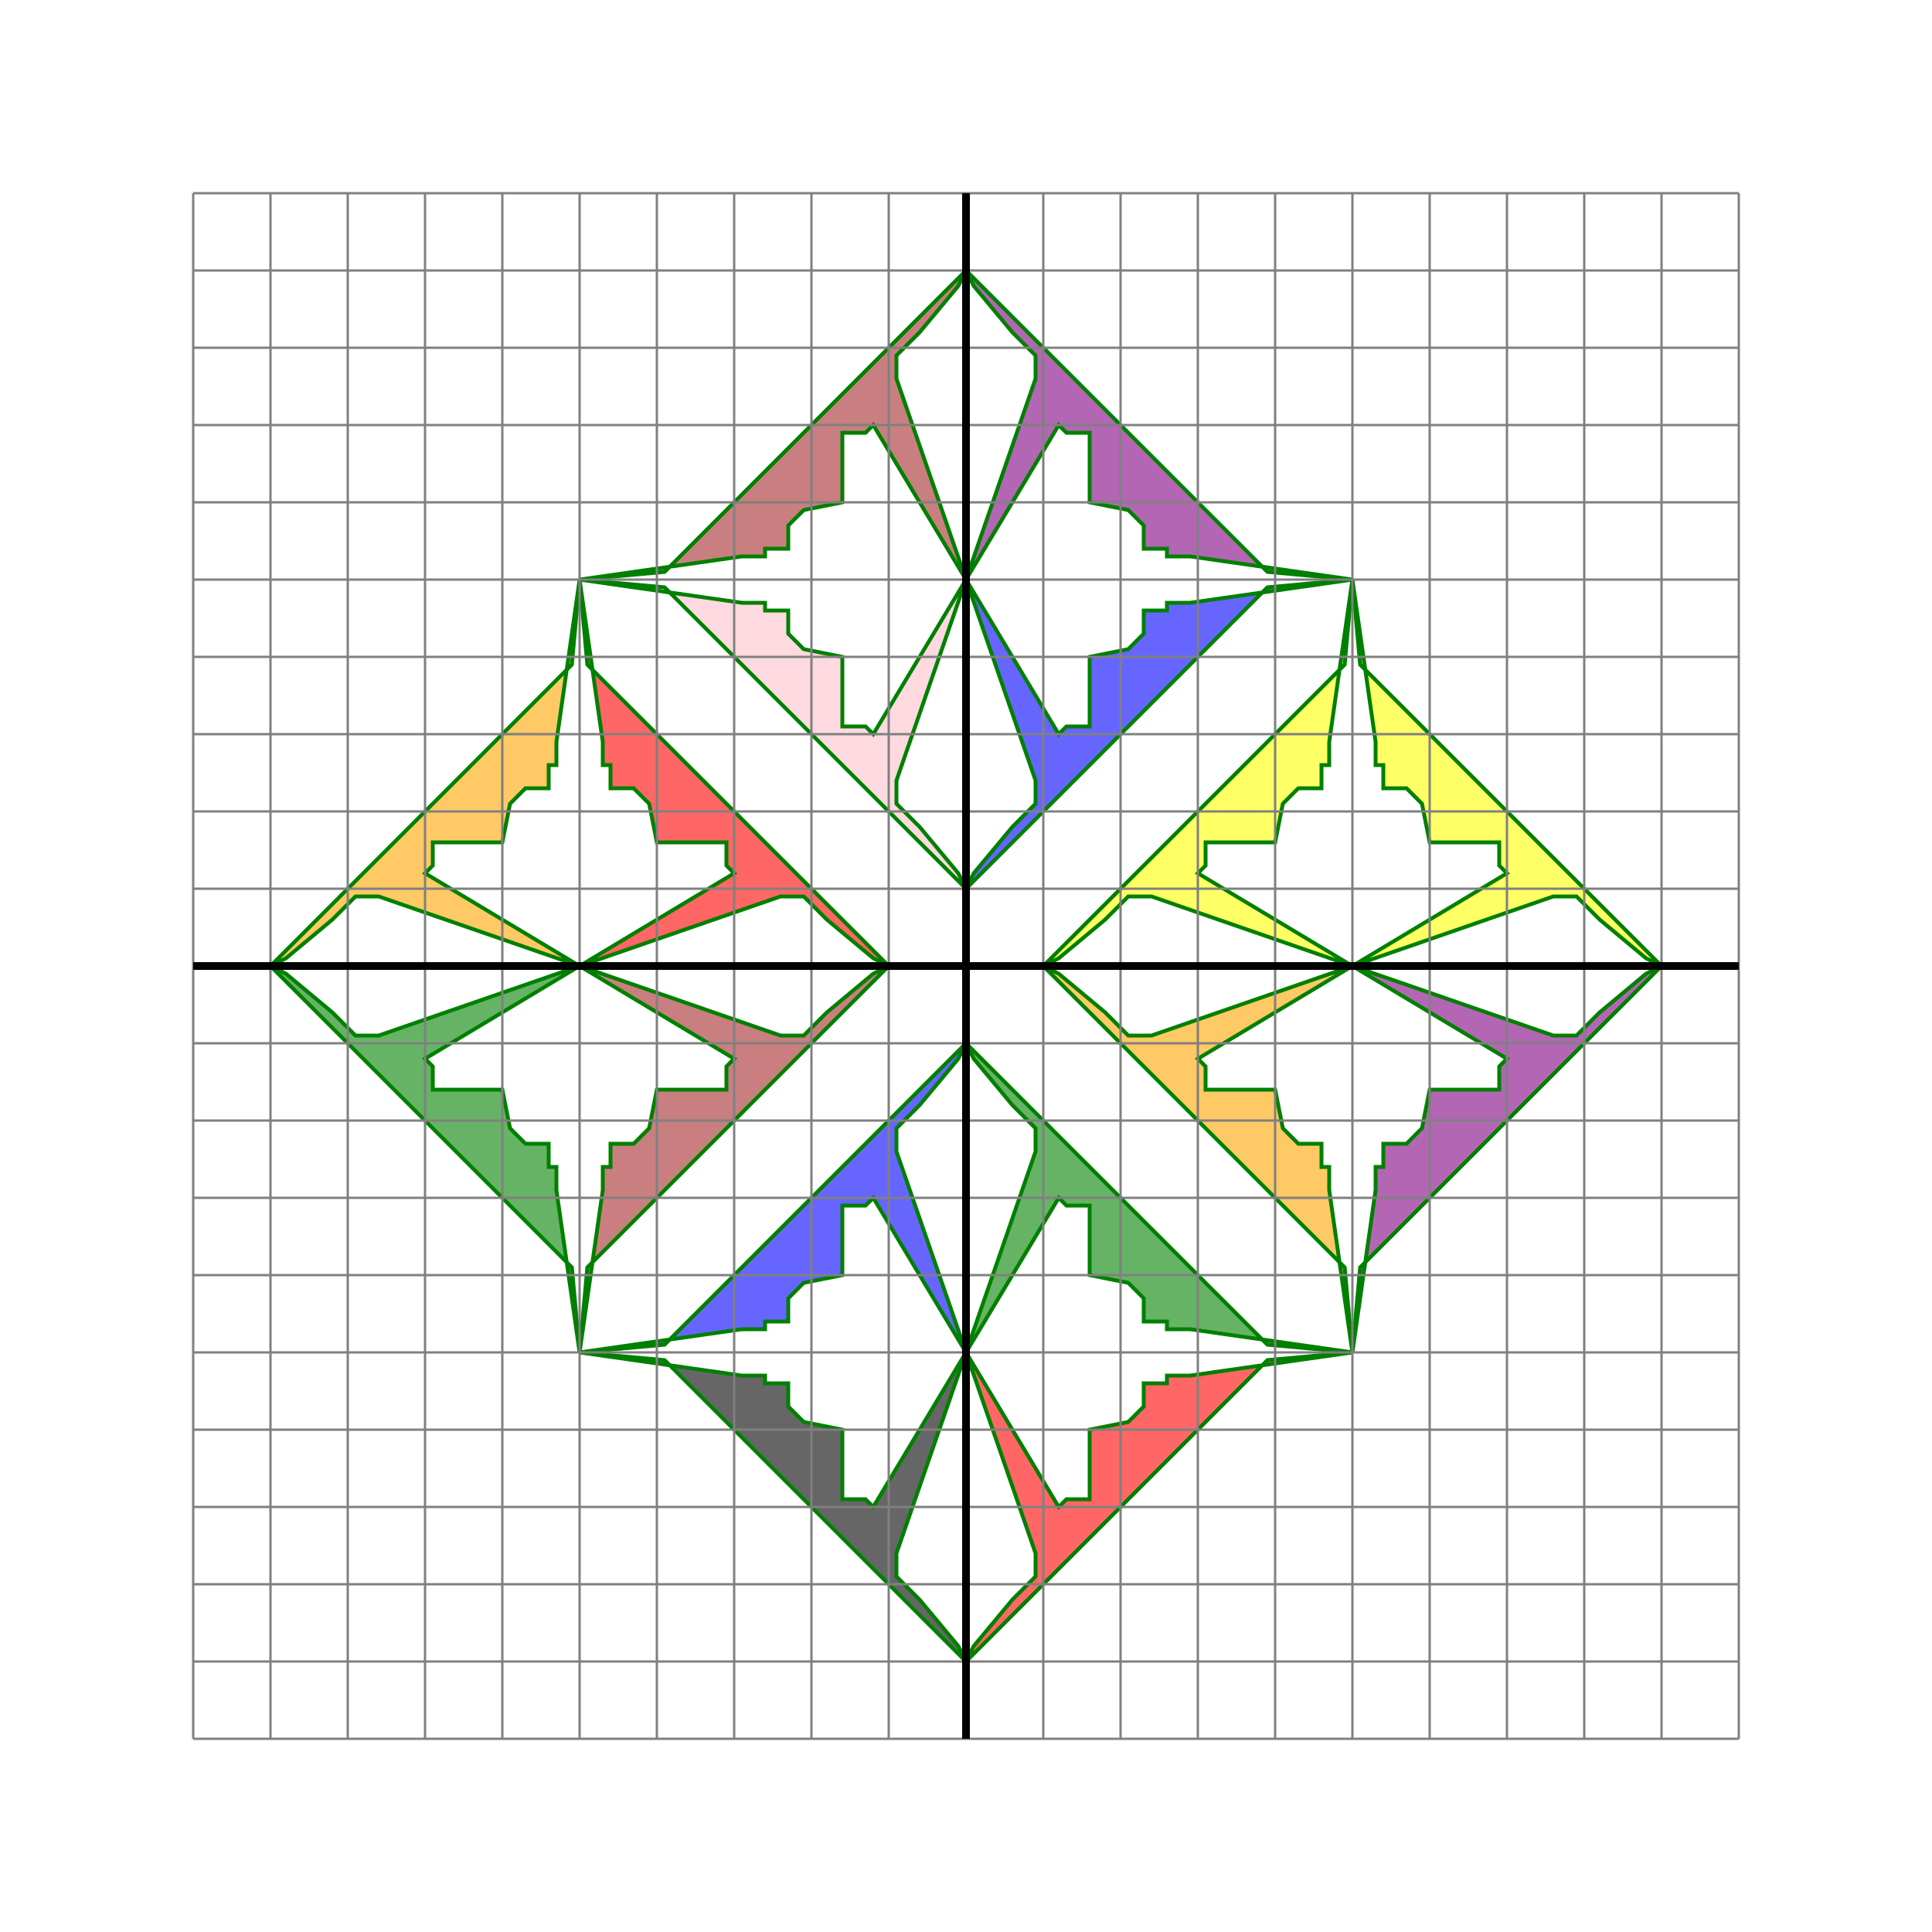
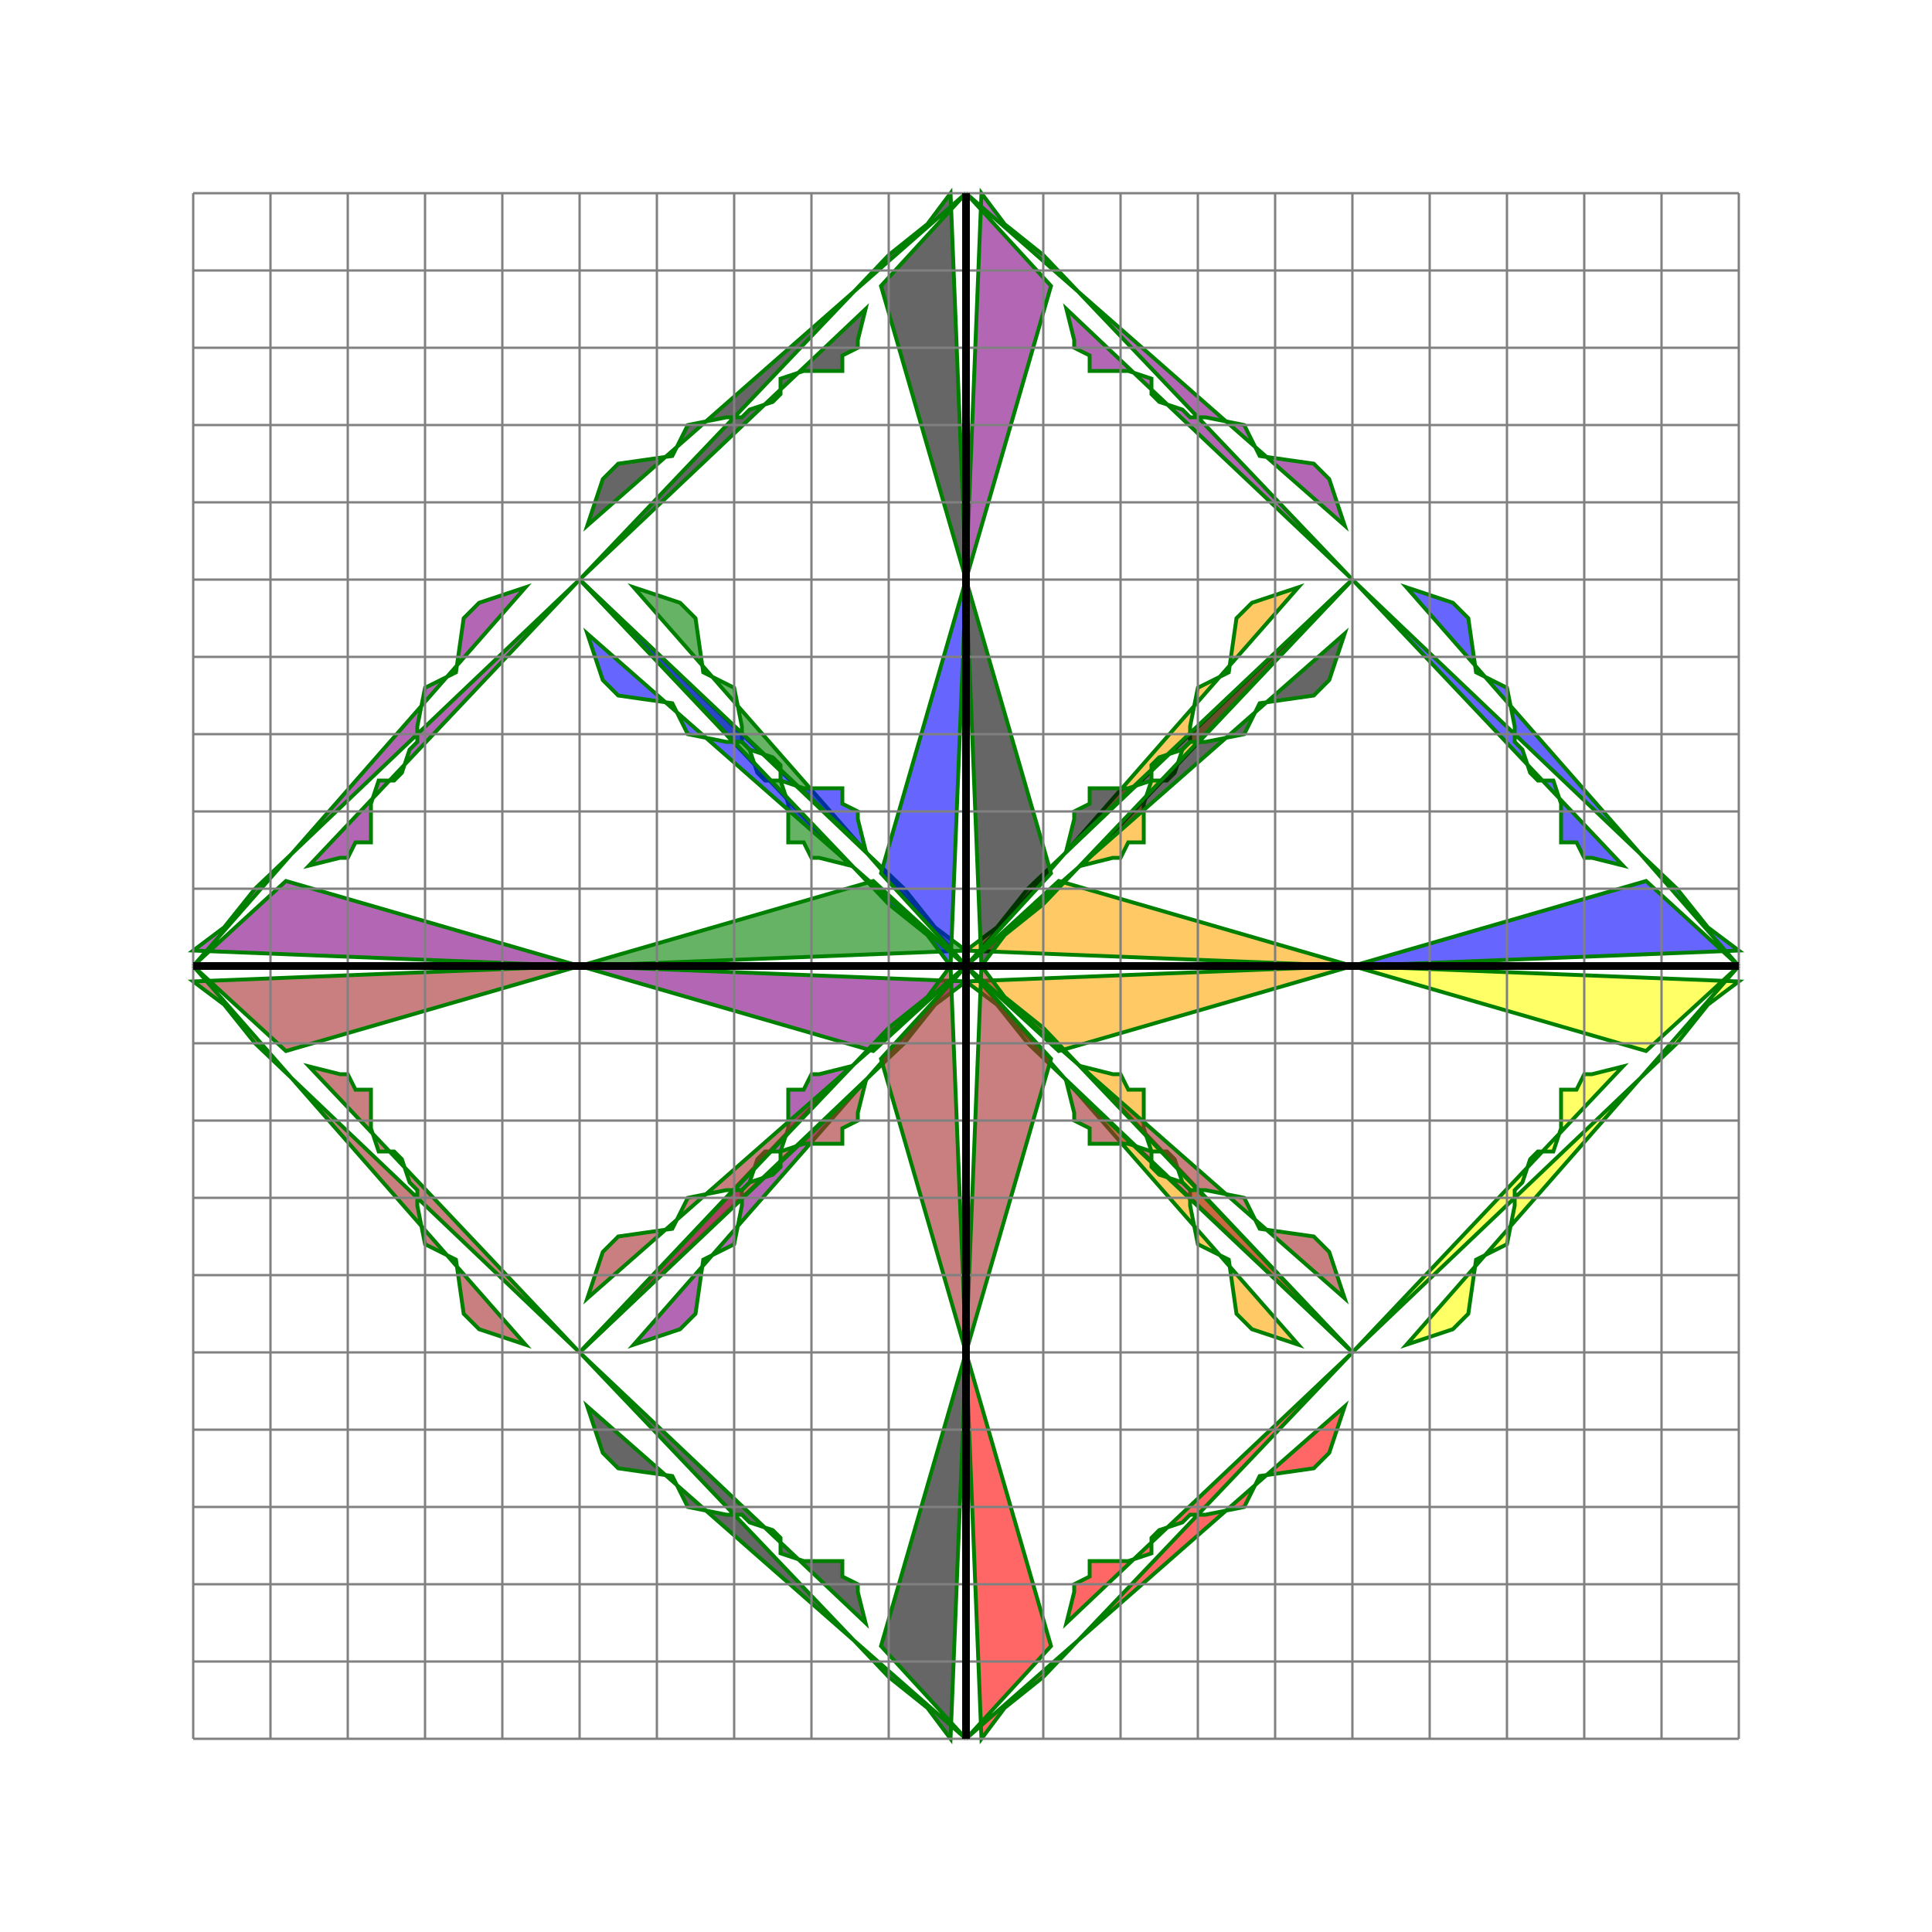
<svg xmlns="http://www.w3.org/2000/svg" width="250" height="250" viewBox="-125.0 -125.0 250 250">
  <defs>
</defs>
-   <path d="M10,0 l2,-1 l6,-5 l1,-1 l0,0 l2,-2 l3,0 l26,9 l-20,-12 l1,-1 l0,-3 l9,0 l1,-5 l2,-2 l1,0 l2,0 l0,-3 l1,0 l0,-3 l3,-21 l-1,11 l0,0 Z" stroke-width="0.5" stroke="green" fill="yellow" fill-opacity="0.6" />
-   <path d="M10,0 l2,1 l6,5 l1,1 l0,0 l2,2 l3,0 l26,-9 l-20,12 l1,1 l0,3 l9,0 l1,5 l2,2 l1,0 l2,0 l0,3 l1,0 l0,3 l3,21 l-1,-11 l0,0 Z" stroke-width="0.5" stroke="green" fill="orange" fill-opacity="0.6" />
-   <path d="M-10,0 l-2,-1 l-6,-5 l-1,-1 l0,0 l-2,-2 l-3,0 l-26,9 l20,-12 l-1,-1 l0,-3 l-9,0 l-1,-5 l-2,-2 l-1,0 l-2,0 l0,-3 l-1,0 l0,-3 l-3,-21 l1,11 l0,0 Z" stroke-width="0.5" stroke="green" fill="red" fill-opacity="0.6" />
-   <path d="M90,0 l-2,1 l-6,5 l-1,1 l0,0 l-2,2 l-3,0 l-26,-9 l20,12 l-1,1 l0,3 l-9,0 l-1,5 l-2,2 l-1,0 l-2,0 l0,3 l-1,0 l0,3 l-3,21 l1,-11 l0,0 Z" stroke-width="0.5" stroke="green" fill="purple" fill-opacity="0.6" />
-   <path d="M0,-10 l1,-2 l5,-6 l1,-1 l0,0 l2,-2 l0,-3 l-9,-26 l12,20 l1,-1 l3,0 l0,-9 l5,-1 l2,-2 l0,-1 l0,-2 l3,0 l0,-1 l3,0 l21,-3 l-11,1 l0,0 Z" stroke-width="0.5" stroke="green" fill="blue" fill-opacity="0.6" />
-   <path d="M0,10 l1,2 l5,6 l1,1 l0,0 l2,2 l0,3 l-9,26 l12,-20 l1,1 l3,0 l0,9 l5,1 l2,2 l0,1 l0,2 l3,0 l0,1 l3,0 l21,3 l-11,-1 l0,0 Z" stroke-width="0.5" stroke="green" fill="green" fill-opacity="0.6" />
-   <path d="M-10,0 l-2,1 l-6,5 l-1,1 l0,0 l-2,2 l-3,0 l-26,-9 l20,12 l-1,1 l0,3 l-9,0 l-1,5 l-2,2 l-1,0 l-2,0 l0,3 l-1,0 l0,3 l-3,21 l1,-11 l0,0 Z" stroke-width="0.5" stroke="green" fill="brown" fill-opacity="0.6" />
-   <path d="M0,90 l-1,-2 l-5,-6 l-1,-1 l0,0 l-2,-2 l0,-3 l9,-26 l-12,20 l-1,-1 l-3,0 l0,-9 l-5,-1 l-2,-2 l0,-1 l0,-2 l-3,0 l0,-1 l-3,0 l-21,-3 l11,1 l0,0 Z" stroke-width="0.5" stroke="green" fill="black" fill-opacity="0.6" />
-   <path d="M0,-10 l-1,-2 l-5,-6 l-1,-1 l0,0 l-2,-2 l0,-3 l9,-26 l-12,20 l-1,-1 l-3,0 l0,-9 l-5,-1 l-2,-2 l0,-1 l0,-2 l-3,0 l0,-1 l-3,0 l-21,-3 l11,1 l0,0 Z" stroke-width="0.5" stroke="green" fill="pink" fill-opacity="0.6" />
-   <path d="M90,0 l-2,-1 l-6,-5 l-1,-1 l0,0 l-2,-2 l-3,0 l-26,9 l20,-12 l-1,-1 l0,-3 l-9,0 l-1,-5 l-2,-2 l-1,0 l-2,0 l0,-3 l-1,0 l0,-3 l-3,-21 l1,11 l0,0 Z" stroke-width="0.5" stroke="green" fill="yellow" fill-opacity="0.6" />
-   <path d="M-90,0 l2,-1 l6,-5 l1,-1 l0,0 l2,-2 l3,0 l26,9 l-20,-12 l1,-1 l0,-3 l9,0 l1,-5 l2,-2 l1,0 l2,0 l0,-3 l1,0 l0,-3 l3,-21 l-1,11 l0,0 Z" stroke-width="0.5" stroke="green" fill="orange" fill-opacity="0.6" />
-   <path d="M0,90 l1,-2 l5,-6 l1,-1 l0,0 l2,-2 l0,-3 l-9,-26 l12,20 l1,-1 l3,0 l0,-9 l5,-1 l2,-2 l0,-1 l0,-2 l3,0 l0,-1 l3,0 l21,-3 l-11,1 l0,0 Z" stroke-width="0.5" stroke="green" fill="red" fill-opacity="0.6" />
-   <path d="M0,-90 l1,2 l5,6 l1,1 l0,0 l2,2 l0,3 l-9,26 l12,-20 l1,1 l3,0 l0,9 l5,1 l2,2 l0,1 l0,2 l3,0 l0,1 l3,0 l21,3 l-11,-1 l0,0 Z" stroke-width="0.5" stroke="green" fill="purple" fill-opacity="0.6" />
-   <path d="M0,10 l-1,2 l-5,6 l-1,1 l0,0 l-2,2 l0,3 l9,26 l-12,-20 l-1,1 l-3,0 l0,9 l-5,1 l-2,2 l0,1 l0,2 l-3,0 l0,1 l-3,0 l-21,3 l11,-1 l0,0 Z" stroke-width="0.5" stroke="green" fill="blue" fill-opacity="0.6" />
-   <path d="M-90,0 l2,1 l6,5 l1,1 l0,0 l2,2 l3,0 l26,-9 l-20,12 l1,1 l0,3 l9,0 l1,5 l2,2 l1,0 l2,0 l0,3 l1,0 l0,3 l3,21 l-1,-11 l0,0 Z" stroke-width="0.5" stroke="green" fill="green" fill-opacity="0.6" />
-   <path d="M0,-90 l-1,2 l-5,6 l-1,1 l0,0 l-2,2 l0,3 l9,26 l-12,-20 l-1,1 l-3,0 l0,9 l-5,1 l-2,2 l0,1 l0,2 l-3,0 l0,1 l-3,0 l-21,3 l11,-1 l0,0 Z" stroke-width="0.5" stroke="green" fill="brown" fill-opacity="0.6" />
+   <path d="M0,0 l12,-11 l38,11 l-50,-2 l4,-3 l4,-5 l42,-40 l-35,37 l4,-1 l1,0 l1,-2 l2,0 l0,-5 l1,-3 l2,0 l1,-1 l1,-3 l1,-1 l0,-2 l1,-5 l4,-2 l1,-7 l1,-1 l1,-1 l3,-1 l0,0 l3,-1 l0,0 Z" stroke-width="0.5" stroke="green" fill="orange" fill-opacity="0.6" />
+   <path d="M0,0 l12,11 l38,-11 l-50,2 l4,3 l4,5 l42,40 l-35,-37 l4,1 l1,0 l1,2 l2,0 l0,5 l1,3 l2,0 l1,1 l1,3 l1,1 l0,2 l1,5 l4,2 l1,7 l1,1 l1,1 l3,1 l0,0 l3,1 l0,0 Z" stroke-width="0.5" stroke="green" fill="orange" fill-opacity="0.6" />
+   <path d="M0,0 l-12,-11 l-38,11 l50,-2 l-4,-3 l-4,-5 l-42,-40 l35,37 l-4,-1 l-1,0 l-1,-2 l-2,0 l0,-5 l-1,-3 l-2,0 l-1,-1 l-1,-3 l-1,-1 l0,-2 l-1,-5 l-4,-2 l-1,-7 l-1,-1 l-1,-1 l-3,-1 l0,0 l-3,-1 l0,0 Z" stroke-width="0.5" stroke="green" fill="green" fill-opacity="0.6" />
+   <path d="M100,0 l-12,11 l-38,-11 l50,2 l-4,3 l-4,5 l-42,40 l35,-37 l-4,1 l-1,0 l-1,2 l-2,0 l0,5 l-1,3 l-2,0 l-1,1 l-1,3 l-1,1 l0,2 l-1,5 l-4,2 l-1,7 l-1,1 l-1,1 l-3,1 l0,0 l-3,1 l0,0 Z" stroke-width="0.5" stroke="green" fill="yellow" fill-opacity="0.6" />
+   <path d="M0,0 l11,-12 l-11,-38 l2,50 l3,-4 l5,-4 l40,-42 l-37,35 l1,-4 l0,-1 l2,-1 l0,-2 l5,0 l3,-1 l0,-2 l1,-1 l3,-1 l1,-1 l2,0 l5,-1 l2,-4 l7,-1 l1,-1 l1,-1 l1,-3 l0,0 l1,-3 l0,0 Z" stroke-width="0.5" stroke="green" fill="black" fill-opacity="0.6" />
+   <path d="M0,0 l11,12 l-11,38 l2,-50 l3,4 l5,4 l40,42 l-37,-35 l1,4 l0,1 l2,1 l0,2 l5,0 l3,1 l0,2 l1,1 l3,1 l1,1 l2,0 l5,1 l2,4 l7,1 l1,1 l1,1 l1,3 l0,0 l1,3 l0,0 Z" stroke-width="0.5" stroke="green" fill="brown" fill-opacity="0.6" />
+   <path d="M0,0 l-12,11 l-38,-11 l50,2 l-4,3 l-4,5 l-42,40 l35,-37 l-4,1 l-1,0 l-1,2 l-2,0 l0,5 l-1,3 l-2,0 l-1,1 l-1,3 l-1,1 l0,2 l-1,5 l-4,2 l-1,7 l-1,1 l-1,1 l-3,1 l0,0 l-3,1 l0,0 Z" stroke-width="0.5" stroke="green" fill="purple" fill-opacity="0.6" />
+   <path d="M0,100 l-11,-12 l11,-38 l-2,50 l-3,-4 l-5,-4 l-40,-42 l37,35 l-1,-4 l0,-1 l-2,-1 l0,-2 l-5,0 l-3,-1 l0,-2 l-1,-1 l-3,-1 l-1,-1 l-2,0 l-5,-1 l-2,-4 l-7,-1 l-1,-1 l-1,-1 l-1,-3 l0,0 l-1,-3 l0,0 Z" stroke-width="0.5" stroke="green" fill="black" fill-opacity="0.6" />
+   <path d="M0,0 l-11,-12 l11,-38 l-2,50 l-3,-4 l-5,-4 l-40,-42 l37,35 l-1,-4 l0,-1 l-2,-1 l0,-2 l-5,0 l-3,-1 l0,-2 l-1,-1 l-3,-1 l-1,-1 l-2,0 l-5,-1 l-2,-4 l-7,-1 l-1,-1 l-1,-1 l-1,-3 l0,0 l-1,-3 l0,0 Z" stroke-width="0.5" stroke="green" fill="blue" fill-opacity="0.6" />
+   <path d="M100,0 l-12,-11 l-38,11 l50,-2 l-4,-3 l-4,-5 l-42,-40 l35,37 l-4,-1 l-1,0 l-1,-2 l-2,0 l0,-5 l-1,-3 l-2,0 l-1,-1 l-1,-3 l-1,-1 l0,-2 l-1,-5 l-4,-2 l-1,-7 l-1,-1 l-1,-1 l-3,-1 l0,0 l-3,-1 l0,0 Z" stroke-width="0.5" stroke="green" fill="blue" fill-opacity="0.6" />
+   <path d="M-100,0 l12,-11 l38,11 l-50,-2 l4,-3 l4,-5 l42,-40 l-35,37 l4,-1 l1,0 l1,-2 l2,0 l0,-5 l1,-3 l2,0 l1,-1 l1,-3 l1,-1 l0,-2 l1,-5 l4,-2 l1,-7 l1,-1 l1,-1 l3,-1 l0,0 l3,-1 l0,0 Z" stroke-width="0.5" stroke="green" fill="purple" fill-opacity="0.6" />
+   <path d="M0,100 l11,-12 l-11,-38 l2,50 l3,-4 l5,-4 l40,-42 l-37,35 l1,-4 l0,-1 l2,-1 l0,-2 l5,0 l3,-1 l0,-2 l1,-1 l3,-1 l1,-1 l2,0 l5,-1 l2,-4 l7,-1 l1,-1 l1,-1 l1,-3 l0,0 l1,-3 l0,0 Z" stroke-width="0.5" stroke="green" fill="red" fill-opacity="0.6" />
+   <path d="M0,-100 l11,12 l-11,38 l2,-50 l3,4 l5,4 l40,42 l-37,-35 l1,4 l0,1 l2,1 l0,2 l5,0 l3,1 l0,2 l1,1 l3,1 l1,1 l2,0 l5,1 l2,4 l7,1 l1,1 l1,1 l1,3 l0,0 l1,3 l0,0 Z" stroke-width="0.5" stroke="green" fill="purple" fill-opacity="0.6" />
+   <path d="M0,0 l-11,12 l11,38 l-2,-50 l-3,4 l-5,4 l-40,42 l37,-35 l-1,4 l0,1 l-2,1 l0,2 l-5,0 l-3,1 l0,2 l-1,1 l-3,1 l-1,1 l-2,0 l-5,1 l-2,4 l-7,1 l-1,1 l-1,1 l-1,3 l0,0 l-1,3 l0,0 Z" stroke-width="0.5" stroke="green" fill="brown" fill-opacity="0.6" />
+   <path d="M-100,0 l12,11 l38,-11 l-50,2 l4,3 l4,5 l42,40 l-35,-37 l4,1 l1,0 l1,2 l2,0 l0,5 l1,3 l2,0 l1,1 l1,3 l1,1 l0,2 l1,5 l4,2 l1,7 l1,1 l1,1 l3,1 l0,0 l3,1 l0,0 Z" stroke-width="0.5" stroke="green" fill="brown" fill-opacity="0.6" />
+   <path d="M0,-100 l-11,12 l11,38 l-2,-50 l-3,4 l-5,4 l-40,42 l37,-35 l-1,4 l0,1 l-2,1 l0,2 l-5,0 l-3,1 l0,2 l-1,1 l-3,1 l-1,1 l-2,0 l-5,1 l-2,4 l-7,1 l-1,1 l-1,1 l-1,3 l0,0 l-1,3 l0,0 Z" stroke-width="0.5" stroke="green" fill="black" fill-opacity="0.6" />
  <path d="M-100,100 L-100,-100" stroke="grey" stroke-width="0.3" fill="none" />
  <path d="M-100,100 L100,100" stroke="grey" stroke-width="0.3" fill="none" />
  <path d="M-90,100 L-90,-100" stroke="grey" stroke-width="0.3" fill="none" />
  <path d="M-100,90 L100,90" stroke="grey" stroke-width="0.3" fill="none" />
  <path d="M-80,100 L-80,-100" stroke="grey" stroke-width="0.3" fill="none" />
  <path d="M-100,80 L100,80" stroke="grey" stroke-width="0.3" fill="none" />
  <path d="M-70,100 L-70,-100" stroke="grey" stroke-width="0.3" fill="none" />
  <path d="M-100,70 L100,70" stroke="grey" stroke-width="0.3" fill="none" />
  <path d="M-60,100 L-60,-100" stroke="grey" stroke-width="0.3" fill="none" />
  <path d="M-100,60 L100,60" stroke="grey" stroke-width="0.3" fill="none" />
  <path d="M-50,100 L-50,-100" stroke="grey" stroke-width="0.3" fill="none" />
  <path d="M-100,50 L100,50" stroke="grey" stroke-width="0.3" fill="none" />
  <path d="M-40,100 L-40,-100" stroke="grey" stroke-width="0.3" fill="none" />
  <path d="M-100,40 L100,40" stroke="grey" stroke-width="0.3" fill="none" />
  <path d="M-30,100 L-30,-100" stroke="grey" stroke-width="0.3" fill="none" />
  <path d="M-100,30 L100,30" stroke="grey" stroke-width="0.3" fill="none" />
  <path d="M-20,100 L-20,-100" stroke="grey" stroke-width="0.3" fill="none" />
  <path d="M-100,20 L100,20" stroke="grey" stroke-width="0.3" fill="none" />
  <path d="M-10,100 L-10,-100" stroke="grey" stroke-width="0.3" fill="none" />
  <path d="M-100,10 L100,10" stroke="grey" stroke-width="0.3" fill="none" />
  <path d="M0,100 L0,-100" stroke="grey" stroke-width="0.3" fill="none" />
  <path d="M-100,0 L100,0" stroke="grey" stroke-width="0.3" fill="none" />
  <path d="M10,100 L10,-100" stroke="grey" stroke-width="0.3" fill="none" />
  <path d="M-100,-10 L100,-10" stroke="grey" stroke-width="0.3" fill="none" />
  <path d="M20,100 L20,-100" stroke="grey" stroke-width="0.3" fill="none" />
  <path d="M-100,-20 L100,-20" stroke="grey" stroke-width="0.3" fill="none" />
  <path d="M30,100 L30,-100" stroke="grey" stroke-width="0.3" fill="none" />
  <path d="M-100,-30 L100,-30" stroke="grey" stroke-width="0.3" fill="none" />
  <path d="M40,100 L40,-100" stroke="grey" stroke-width="0.3" fill="none" />
  <path d="M-100,-40 L100,-40" stroke="grey" stroke-width="0.3" fill="none" />
  <path d="M50,100 L50,-100" stroke="grey" stroke-width="0.3" fill="none" />
  <path d="M-100,-50 L100,-50" stroke="grey" stroke-width="0.3" fill="none" />
  <path d="M60,100 L60,-100" stroke="grey" stroke-width="0.3" fill="none" />
  <path d="M-100,-60 L100,-60" stroke="grey" stroke-width="0.3" fill="none" />
  <path d="M70,100 L70,-100" stroke="grey" stroke-width="0.3" fill="none" />
  <path d="M-100,-70 L100,-70" stroke="grey" stroke-width="0.3" fill="none" />
  <path d="M80,100 L80,-100" stroke="grey" stroke-width="0.3" fill="none" />
  <path d="M-100,-80 L100,-80" stroke="grey" stroke-width="0.3" fill="none" />
  <path d="M90,100 L90,-100" stroke="grey" stroke-width="0.3" fill="none" />
  <path d="M-100,-90 L100,-90" stroke="grey" stroke-width="0.3" fill="none" />
  <path d="M100,100 L100,-100" stroke="grey" stroke-width="0.3" fill="none" />
  <path d="M-100,-100 L100,-100" stroke="grey" stroke-width="0.3" fill="none" />
  <path d="M-100,0 L100,0" stroke="black" stroke-width="1" fill="none" />
  <path d="M0,100 L0,-100" stroke="black" stroke-width="1" fill="none" />
</svg>
